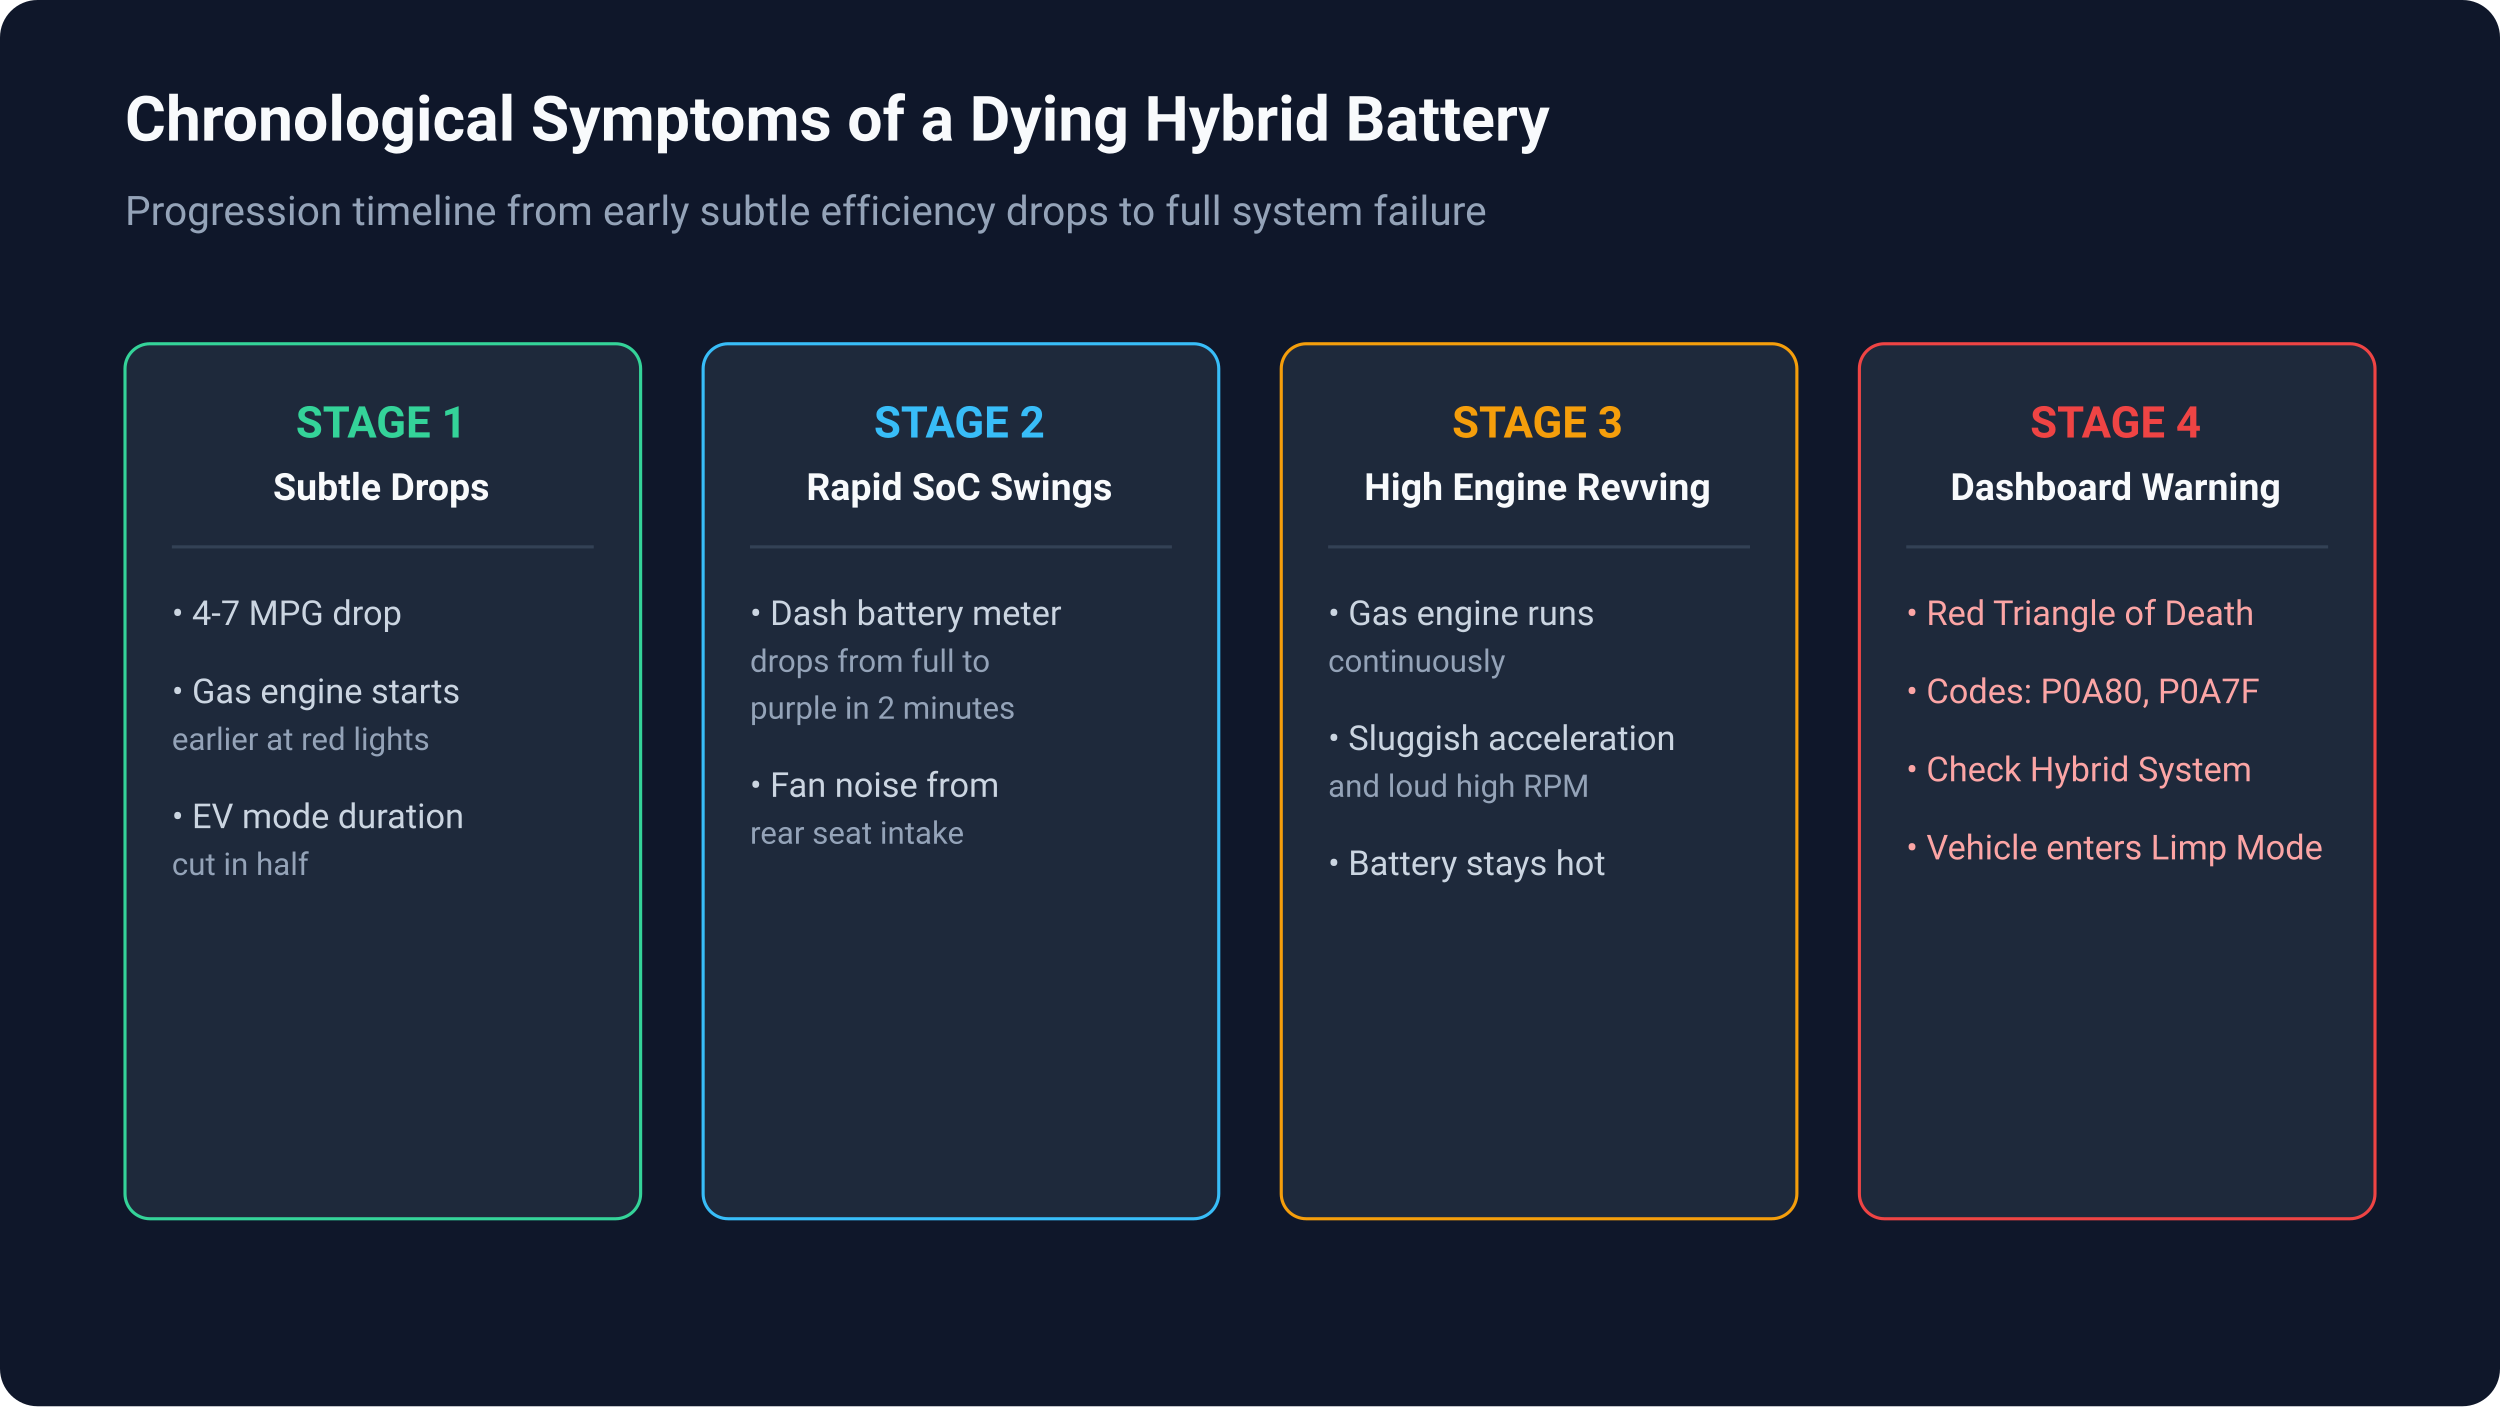
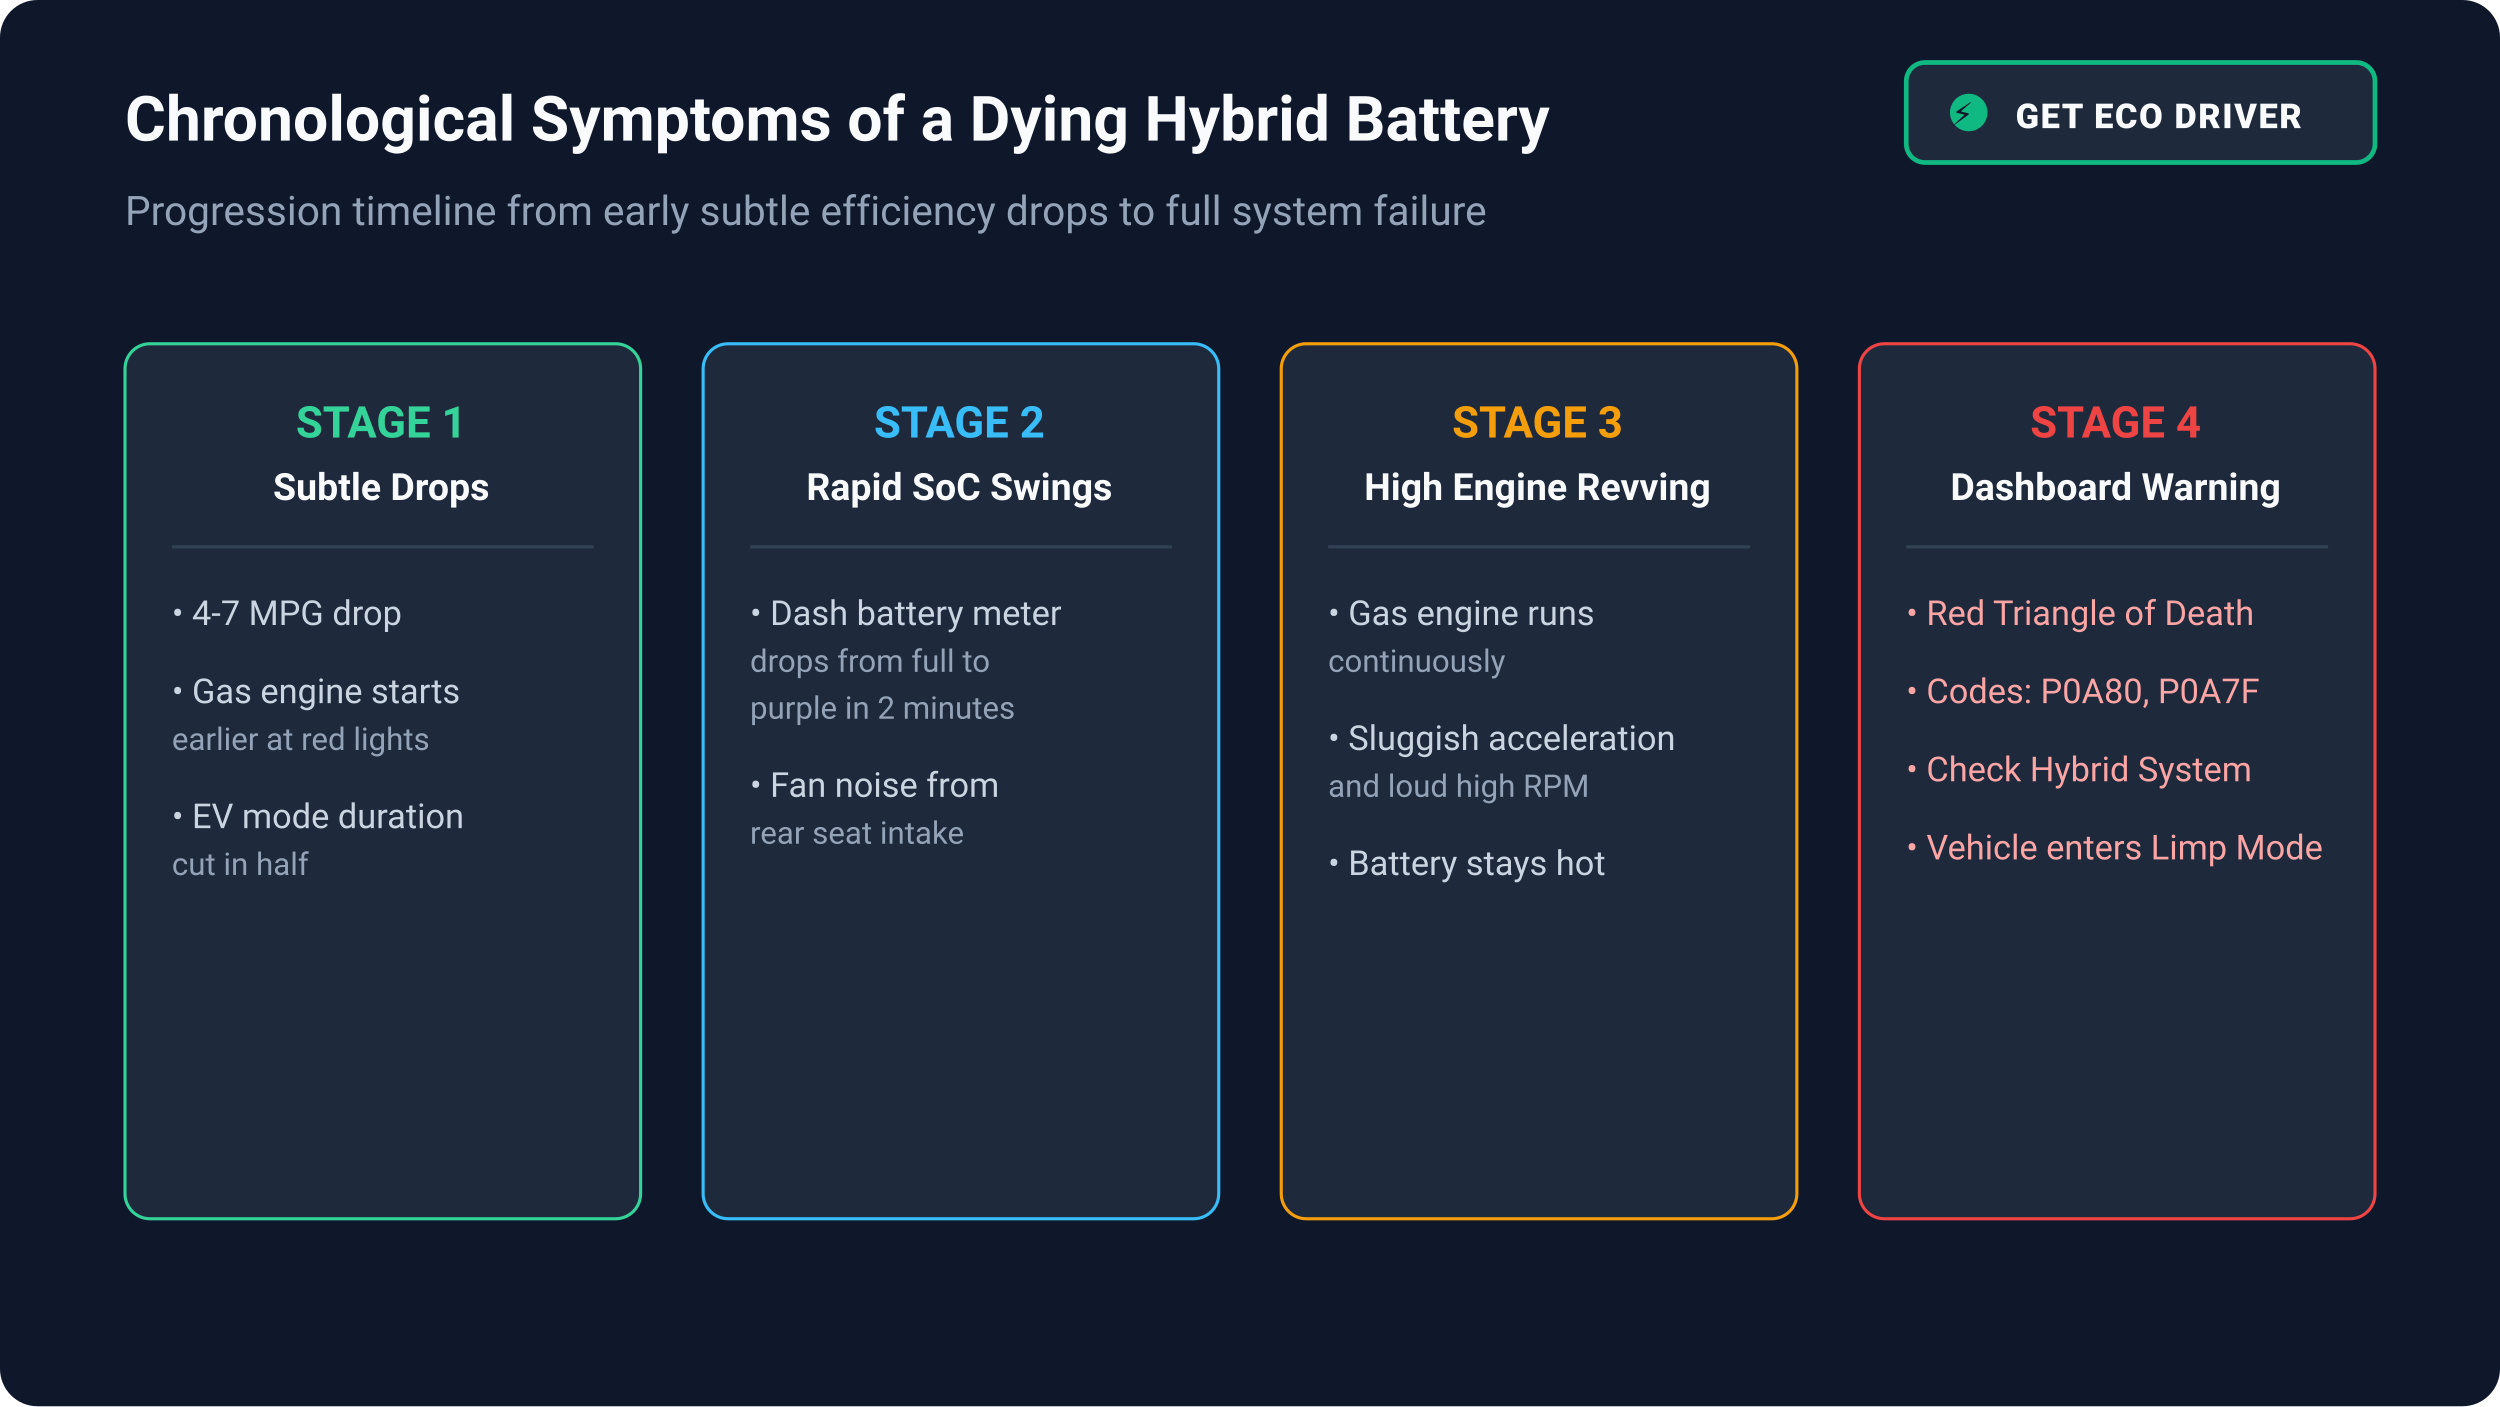
<svg xmlns="http://www.w3.org/2000/svg" viewBox="0 0 800 450" width="100%" height="auto" style="background:#0F172A; font-family:-apple-system,BlinkMacSystemFont,Segoe UI,Roboto,sans-serif; border-radius:12px;">
  <rect width="800" height="450" fill="#0F172A" rx="12" />
  <text x="40" y="45" fill="#F8FAFC" font-size="20" font-weight="700">Chronological Symptoms of a Dying Hybrid Battery</text>
  <text x="40" y="72" fill="#94A3B8" font-size="13">Progression timeline from early subtle efficiency drops to full system failure</text>
  <rect x="40" y="110" width="165" height="280" fill="#1E293B" rx="8" stroke="#34D399" />
  <text x="122" y="140" fill="#34D399" font-size="14" font-weight="700" text-anchor="middle">STAGE 1</text>
  <text x="122" y="160" fill="#F8FAFC" font-size="12" font-weight="600" text-anchor="middle">Subtle Drops</text>
  <line x1="55" y1="175" x2="190" y2="175" stroke="#334155" />
  <text x="55" y="200" fill="#CBD5E1" font-size="11">• 4-7 MPG drop</text>
  <text x="55" y="225" fill="#CBD5E1" font-size="11">• Gas engine starts</text>
  <text x="55" y="240" fill="#94A3B8" font-size="10">  earlier at red lights</text>
  <text x="55" y="265" fill="#CBD5E1" font-size="11">• EV mode duration</text>
  <text x="55" y="280" fill="#94A3B8" font-size="10">  cut in half</text>
  <rect x="225" y="110" width="165" height="280" fill="#1E293B" rx="8" stroke="#38BDF8" />
  <text x="307" y="140" fill="#38BDF8" font-size="14" font-weight="700" text-anchor="middle">STAGE 2</text>
  <text x="307" y="160" fill="#F8FAFC" font-size="12" font-weight="600" text-anchor="middle">Rapid SoC Swings</text>
  <line x1="240" y1="175" x2="375" y2="175" stroke="#334155" />
  <text x="240" y="200" fill="#CBD5E1" font-size="11">• Dash battery meter</text>
  <text x="240" y="215" fill="#94A3B8" font-size="10">  drops from full to</text>
  <text x="240" y="230" fill="#94A3B8" font-size="10">  purple in 2 minutes</text>
  <text x="240" y="255" fill="#CBD5E1" font-size="11">• Fan noise from</text>
  <text x="240" y="270" fill="#94A3B8" font-size="10">  rear seat intake</text>
  <rect x="410" y="110" width="165" height="280" fill="#1E293B" rx="8" stroke="#F59E0B" />
  <text x="492" y="140" fill="#F59E0B" font-size="14" font-weight="700" text-anchor="middle">STAGE 3</text>
  <text x="492" y="160" fill="#F8FAFC" font-size="12" font-weight="600" text-anchor="middle">High Engine Revving</text>
  <line x1="425" y1="175" x2="560" y2="175" stroke="#334155" />
  <text x="425" y="200" fill="#CBD5E1" font-size="11">• Gas engine runs</text>
  <text x="425" y="215" fill="#94A3B8" font-size="10">  continuously</text>
  <text x="425" y="240" fill="#CBD5E1" font-size="11">• Sluggish acceleration</text>
  <text x="425" y="255" fill="#94A3B8" font-size="10">  and loud high RPM</text>
  <text x="425" y="280" fill="#CBD5E1" font-size="11">• Battery stays hot</text>
  <rect x="595" y="110" width="165" height="280" fill="#1E293B" rx="8" stroke="#EF4444" />
  <text x="677" y="140" fill="#EF4444" font-size="14" font-weight="700" text-anchor="middle">STAGE 4</text>
  <text x="677" y="160" fill="#F8FAFC" font-size="12" font-weight="600" text-anchor="middle">Dashboard Warning</text>
  <line x1="610" y1="175" x2="745" y2="175" stroke="#334155" />
  <text x="610" y="200" fill="#FCA5A5" font-size="11">• Red Triangle of Death</text>
  <text x="610" y="225" fill="#FCA5A5" font-size="11">• Codes: P0A80, P0A7F</text>
  <text x="610" y="250" fill="#FCA5A5" font-size="11">• Check Hybrid System</text>
  <text x="610" y="275" fill="#FCA5A5" font-size="11">• Vehicle enters Limp Mode</text>
+   <g transform="translate(610, 20)">
+     <rect width="150" height="32" rx="6" fill="#1E293B" stroke="#10B981" stroke-width="1.5" />
+     <circle cx="20" cy="16" r="6" fill="#10B981" />
+     <text x="18" y="20" fill="#0F172A" font-size="10" font-weight="900" text-anchor="middle">⚡</text>
+     <text x="35" y="21" fill="#F8FAFC" font-size="11" font-weight="800" letter-spacing="0.5">GET ECO DRIVER</text>
+   </g>
</svg>
